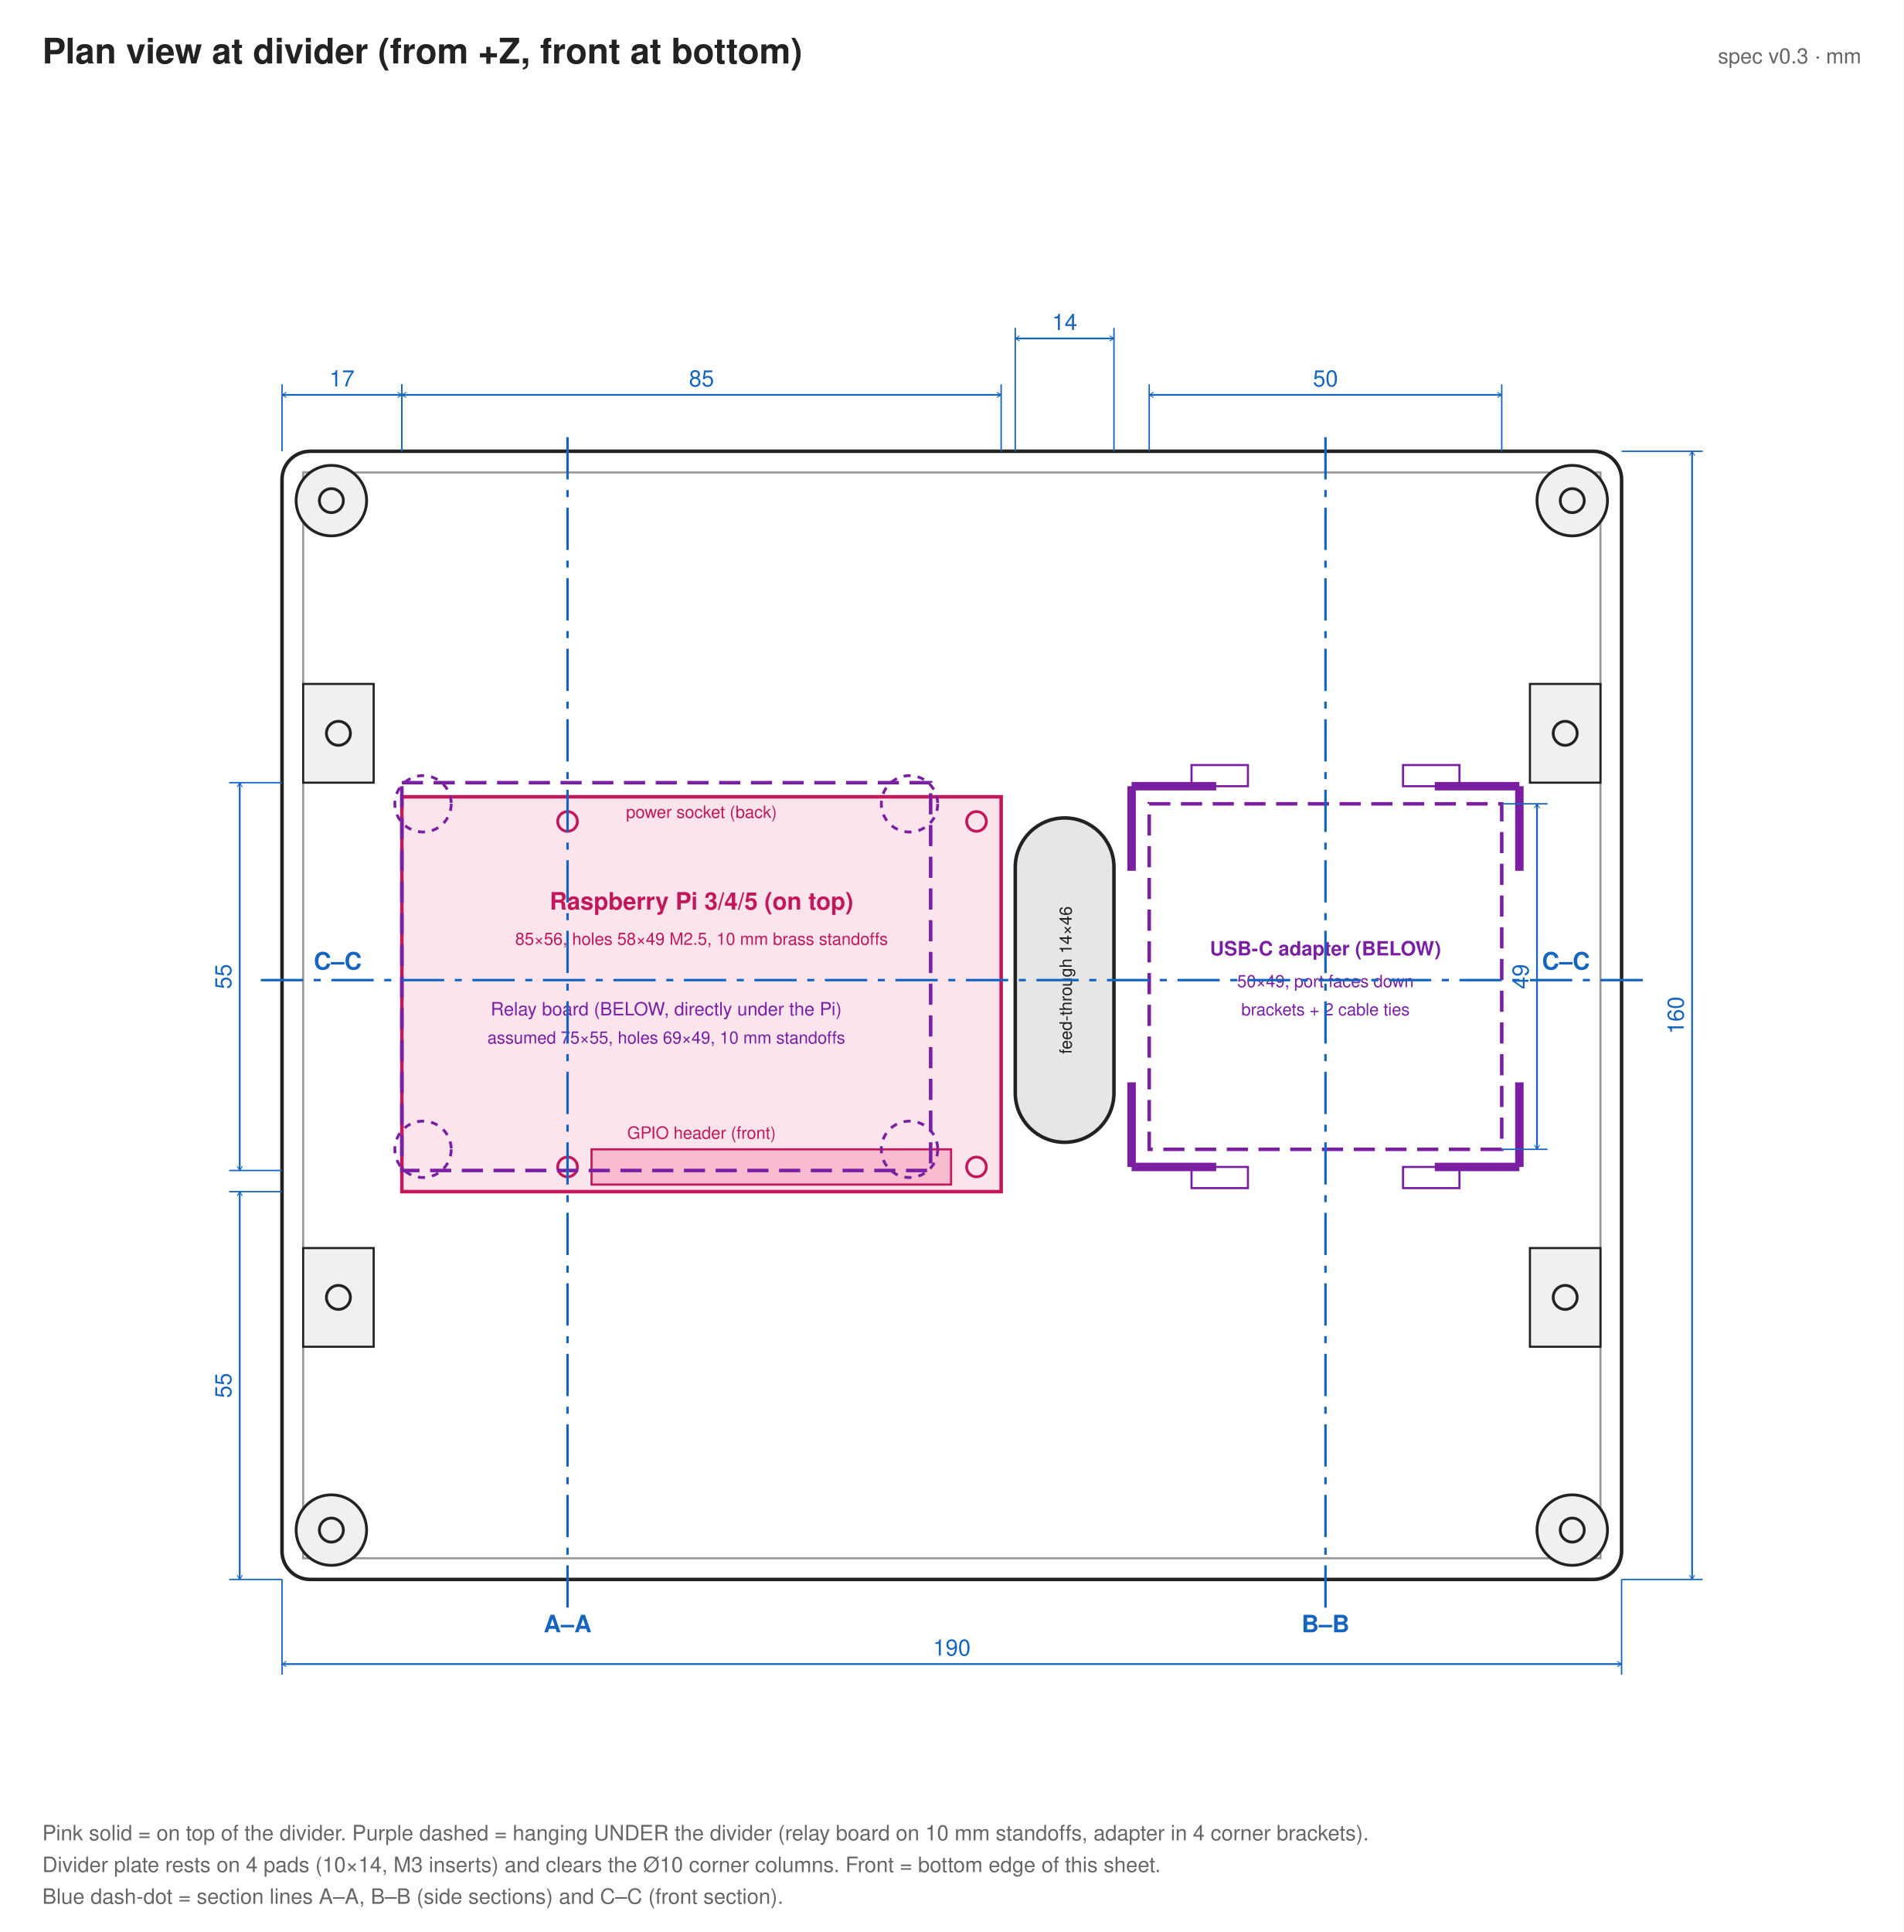
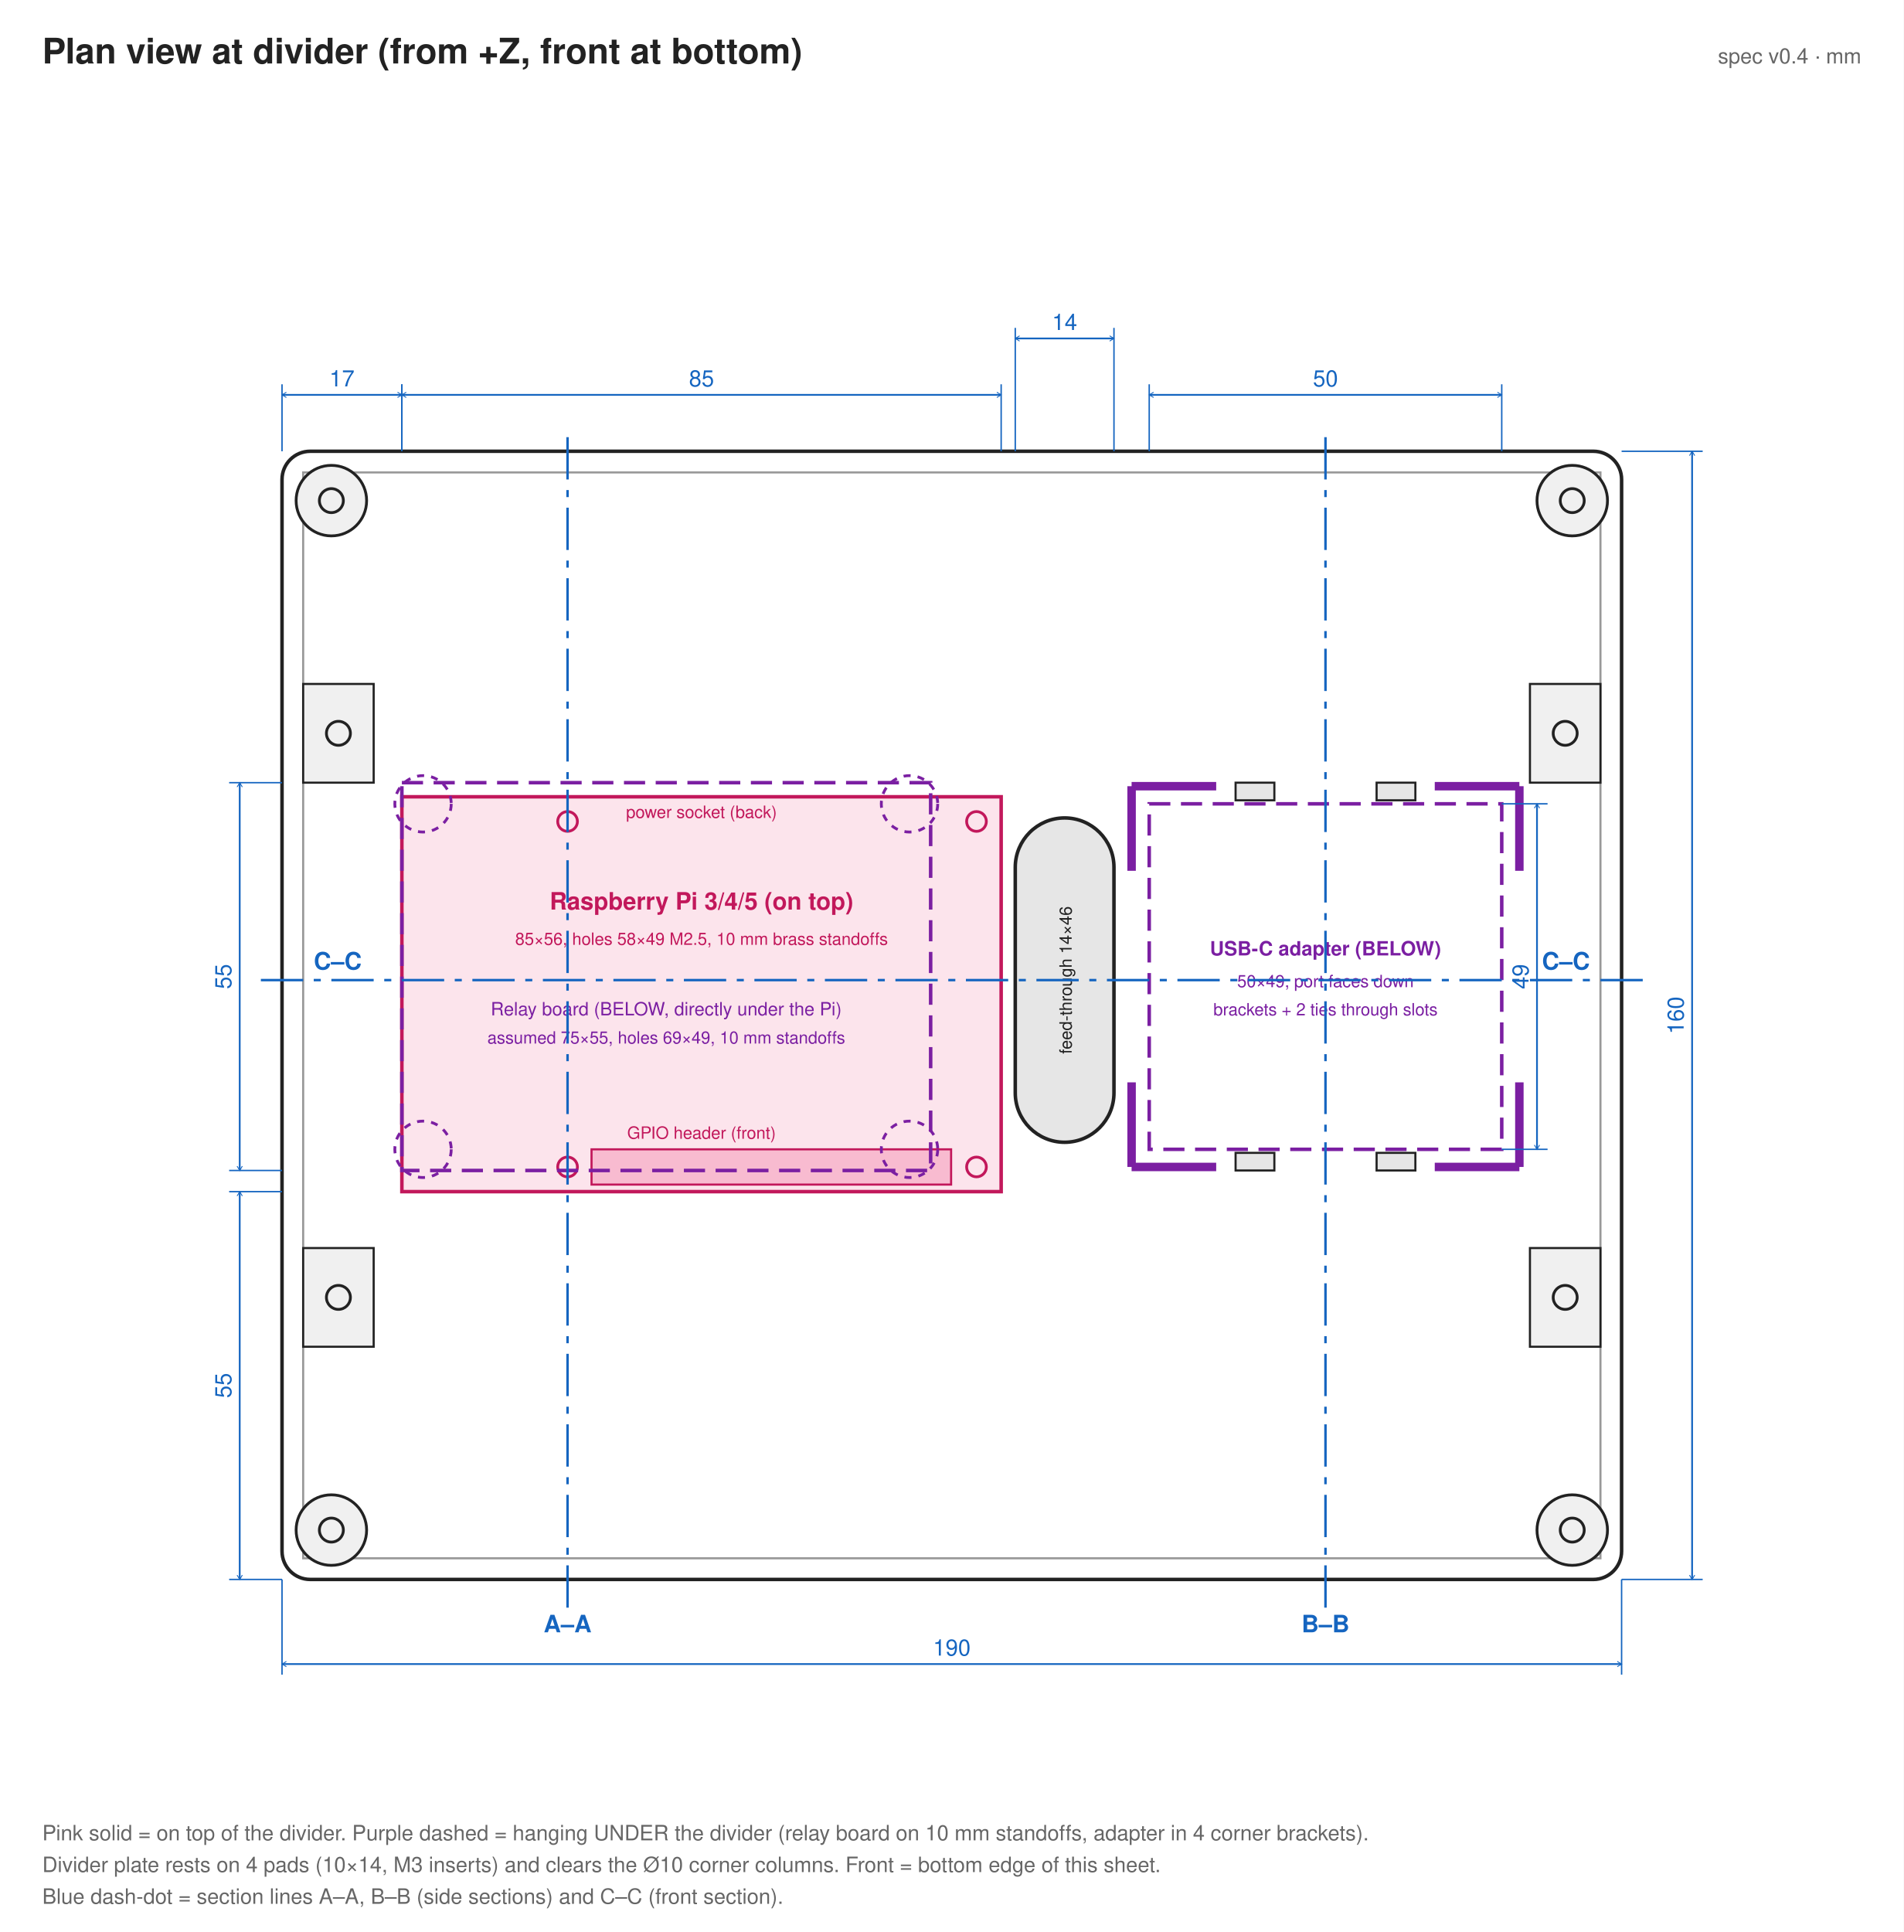
<svg xmlns="http://www.w3.org/2000/svg" width="810" height="822" viewBox="0 0 270.00 274.00">
  <defs>
    <marker id="a" viewBox="0 0 10 10" refX="5" refY="5" markerWidth="5" markerHeight="5" orient="auto-start-reverse">
      <path d="M0,2 L5,5 L0,8" fill="none" stroke="#1565c0" />
    </marker>
  </defs>
  <rect width="100%" height="100%" fill="#fff" />
  <text x="6" y="9" font-size="5" font-weight="bold" font-family="Helvetica, Arial, sans-serif" fill="#222">Plan view at divider (from +Z, front at bottom)</text>
-   <text x="264.00" y="9" font-size="3" text-anchor="end" fill="#666" font-family="Helvetica, Arial, sans-serif">spec v0.3 · mm</text>
+   <text x="264.00" y="9" font-size="3" text-anchor="end" fill="#666" font-family="Helvetica, Arial, sans-serif">spec v0.4 · mm</text>
  <rect x="40.00" y="64.00" width="190.00" height="160.00" rx="4" fill="none" stroke="#222" stroke-width="0.5" />
  <rect x="43.00" y="67.00" width="184.00" height="154.00" rx="0" fill="none" stroke="#999" stroke-width="0.3" />
  <circle cx="47.00" cy="217.00" r="5" fill="#f0f0f0" stroke="#222" stroke-width="0.4" />
  <circle cx="47.00" cy="217.00" r="1.7" fill="none" stroke="#222" stroke-width="0.4" />
  <circle cx="47.00" cy="71.00" r="5" fill="#f0f0f0" stroke="#222" stroke-width="0.4" />
  <circle cx="47.00" cy="71.00" r="1.7" fill="none" stroke="#222" stroke-width="0.4" />
  <circle cx="223.00" cy="217.00" r="5" fill="#f0f0f0" stroke="#222" stroke-width="0.4" />
  <circle cx="223.00" cy="217.00" r="1.7" fill="none" stroke="#222" stroke-width="0.4" />
  <circle cx="223.00" cy="71.00" r="5" fill="#f0f0f0" stroke="#222" stroke-width="0.4" />
  <circle cx="223.00" cy="71.00" r="1.7" fill="none" stroke="#222" stroke-width="0.4" />
  <rect x="43.00" y="177.00" width="10.00" height="14.00" rx="0" fill="#f0f0f0" stroke="#222" stroke-width="0.3" />
  <circle cx="48.00" cy="184.00" r="1.7" fill="none" stroke="#222" stroke-width="0.4" />
  <rect x="43.00" y="97.00" width="10.00" height="14.00" rx="0" fill="#f0f0f0" stroke="#222" stroke-width="0.3" />
  <circle cx="48.00" cy="104.00" r="1.7" fill="none" stroke="#222" stroke-width="0.4" />
  <rect x="217.00" y="177.00" width="10.00" height="14.00" rx="0" fill="#f0f0f0" stroke="#222" stroke-width="0.3" />
  <circle cx="222.00" cy="184.00" r="1.7" fill="none" stroke="#222" stroke-width="0.4" />
  <rect x="217.00" y="97.00" width="10.00" height="14.00" rx="0" fill="#f0f0f0" stroke="#222" stroke-width="0.3" />
  <circle cx="222.00" cy="104.00" r="1.7" fill="none" stroke="#222" stroke-width="0.4" />
  <rect x="57.00" y="113.00" width="85.00" height="56.00" rx="0" fill="#fce4ec" stroke="#c2185b" stroke-width="0.5" />
  <rect x="83.90" y="163.00" width="51.00" height="5.00" rx="0" fill="#f8bbd0" stroke="#c2185b" stroke-width="0.3" />
  <circle cx="80.50" cy="165.50" r="1.4" fill="none" stroke="#c2185b" stroke-width="0.4" />
  <circle cx="138.50" cy="165.50" r="1.4" fill="none" stroke="#c2185b" stroke-width="0.4" />
  <circle cx="80.50" cy="116.50" r="1.4" fill="none" stroke="#c2185b" stroke-width="0.4" />
  <circle cx="138.50" cy="116.50" r="1.4" fill="none" stroke="#c2185b" stroke-width="0.4" />
  <text x="99.50" y="129.00" font-size="3.4" fill="#c2185b" text-anchor="middle" font-weight="bold" font-family="Helvetica, Arial, sans-serif">Raspberry Pi 3/4/5 (on top)</text>
  <text x="99.50" y="134.00" font-size="2.4" fill="#c2185b" text-anchor="middle" font-weight="normal" font-family="Helvetica, Arial, sans-serif">85×56, holes 58×49 M2.5, 10 mm brass standoffs</text>
  <text x="99.50" y="161.50" font-size="2.4" fill="#c2185b" text-anchor="middle" font-weight="normal" font-family="Helvetica, Arial, sans-serif">GPIO header (front)</text>
  <text x="99.50" y="116.00" font-size="2.4" fill="#c2185b" text-anchor="middle" font-weight="normal" font-family="Helvetica, Arial, sans-serif">power socket (back)</text>
  <rect x="57.00" y="111.00" width="75.00" height="55.00" rx="0" fill="none" stroke="#7b1fa2" stroke-width="0.5" stroke-dasharray="3 1.5" />
  <circle cx="60.00" cy="163.00" r="4" fill="none" stroke="#7b1fa2" stroke-width="0.4" stroke-dasharray="1 1" />
  <circle cx="129.00" cy="163.00" r="4" fill="none" stroke="#7b1fa2" stroke-width="0.4" stroke-dasharray="1 1" />
  <circle cx="60.00" cy="114.00" r="4" fill="none" stroke="#7b1fa2" stroke-width="0.4" stroke-dasharray="1 1" />
  <circle cx="129.00" cy="114.00" r="4" fill="none" stroke="#7b1fa2" stroke-width="0.4" stroke-dasharray="1 1" />
  <text x="94.50" y="144.00" font-size="2.6" fill="#7b1fa2" text-anchor="middle" font-weight="normal" font-family="Helvetica, Arial, sans-serif">Relay board (BELOW, directly under the Pi)</text>
  <text x="94.50" y="148.00" font-size="2.4" fill="#7b1fa2" text-anchor="middle" font-weight="normal" font-family="Helvetica, Arial, sans-serif">assumed 75×55, holes 69×49, 10 mm standoffs</text>
  <rect x="163.00" y="114.00" width="50.00" height="49.00" rx="0" fill="none" stroke="#7b1fa2" stroke-width="0.5" stroke-dasharray="3 1.5" />
  <line x1="160.50" y1="165.50" x2="172.50" y2="165.50" stroke="#7b1fa2" stroke-width="1.2" />
  <line x1="160.50" y1="165.50" x2="160.50" y2="153.50" stroke="#7b1fa2" stroke-width="1.2" />
  <line x1="215.50" y1="165.50" x2="203.50" y2="165.50" stroke="#7b1fa2" stroke-width="1.2" />
  <line x1="215.50" y1="165.50" x2="215.50" y2="153.50" stroke="#7b1fa2" stroke-width="1.2" />
  <line x1="160.50" y1="111.50" x2="172.50" y2="111.50" stroke="#7b1fa2" stroke-width="1.2" />
  <line x1="160.50" y1="111.50" x2="160.50" y2="123.50" stroke="#7b1fa2" stroke-width="1.2" />
  <line x1="215.50" y1="111.50" x2="203.50" y2="111.50" stroke="#7b1fa2" stroke-width="1.2" />
  <line x1="215.50" y1="111.50" x2="215.50" y2="123.50" stroke="#7b1fa2" stroke-width="1.2" />
-   <rect x="169.00" y="165.50" width="8.00" height="3.00" rx="0" fill="none" stroke="#7b1fa2" stroke-width="0.3" />
-   <rect x="169.00" y="108.50" width="8.00" height="3.00" rx="0" fill="none" stroke="#7b1fa2" stroke-width="0.3" />
-   <rect x="199.00" y="165.50" width="8.00" height="3.00" rx="0" fill="none" stroke="#7b1fa2" stroke-width="0.3" />
-   <rect x="199.00" y="108.50" width="8.00" height="3.00" rx="0" fill="none" stroke="#7b1fa2" stroke-width="0.3" />
+   <rect x="175.25" y="163.50" width="5.50" height="2.50" rx="0" fill="#e6e6e6" stroke="#222" stroke-width="0.3" />
+   <rect x="175.25" y="111.00" width="5.50" height="2.50" rx="0" fill="#e6e6e6" stroke="#222" stroke-width="0.3" />
+   <rect x="195.25" y="163.50" width="5.50" height="2.50" rx="0" fill="#e6e6e6" stroke="#222" stroke-width="0.3" />
+   <rect x="195.25" y="111.00" width="5.50" height="2.50" rx="0" fill="#e6e6e6" stroke="#222" stroke-width="0.3" />
  <text x="188.00" y="135.50" font-size="2.8" fill="#7b1fa2" text-anchor="middle" font-weight="bold" font-family="Helvetica, Arial, sans-serif">USB-C adapter (BELOW)</text>
  <text x="188.00" y="140.00" font-size="2.4" fill="#7b1fa2" text-anchor="middle" font-weight="normal" font-family="Helvetica, Arial, sans-serif">50×49, port faces down</text>
-   <text x="188.00" y="144.00" font-size="2.4" fill="#7b1fa2" text-anchor="middle" font-weight="normal" font-family="Helvetica, Arial, sans-serif">brackets + 2 cable ties</text>
+   <text x="188.00" y="144.00" font-size="2.4" fill="#7b1fa2" text-anchor="middle" font-weight="normal" font-family="Helvetica, Arial, sans-serif">brackets + 2 ties through slots</text>
  <rect x="144.00" y="116.00" width="14.00" height="46.00" rx="7" fill="#e6e6e6" stroke="#222" stroke-width="0.5" />
  <text x="152.00" y="139.00" font-size="2.4" fill="#222" text-anchor="middle" font-weight="normal" font-family="Helvetica, Arial, sans-serif" transform="rotate(-90 152.00 139.00)">feed-through 14×46</text>
  <line x1="80.50" y1="228.00" x2="80.50" y2="61.00" stroke="#1565c0" stroke-width="0.35" stroke-dasharray="6 1.5 1 1.5" />
  <text x="80.50" y="231.50" font-size="3.4" fill="#1565c0" text-anchor="middle" font-weight="bold" font-family="Helvetica, Arial, sans-serif">A–A</text>
  <line x1="188.00" y1="228.00" x2="188.00" y2="61.00" stroke="#1565c0" stroke-width="0.35" stroke-dasharray="6 1.5 1 1.5" />
  <text x="188.00" y="231.50" font-size="3.4" fill="#1565c0" text-anchor="middle" font-weight="bold" font-family="Helvetica, Arial, sans-serif">B–B</text>
  <line x1="37.00" y1="139.00" x2="233.00" y2="139.00" stroke="#1565c0" stroke-width="0.35" stroke-dasharray="6 1.5 1 1.5" />
  <text x="44.50" y="137.50" font-size="3.4" fill="#1565c0" text-anchor="start" font-weight="bold" font-family="Helvetica, Arial, sans-serif">C–C</text>
  <text x="225.50" y="137.50" font-size="3.4" fill="#1565c0" text-anchor="end" font-weight="bold" font-family="Helvetica, Arial, sans-serif">C–C</text>
  <line x1="40.00" y1="224.00" x2="40.00" y2="237.50" stroke="#1565c0" stroke-width="0.2" />
  <line x1="230.00" y1="224.00" x2="230.00" y2="237.50" stroke="#1565c0" stroke-width="0.2" />
  <line x1="40.00" y1="236.00" x2="230.00" y2="236.00" stroke="#1565c0" stroke-width="0.25" marker-start="url(#a)" marker-end="url(#a)" />
  <text x="135.00" y="234.80" font-size="3.2" fill="#1565c0" text-anchor="middle" font-weight="normal" font-family="Helvetica, Arial, sans-serif">190</text>
  <line x1="230.00" y1="224.00" x2="241.50" y2="224.00" stroke="#1565c0" stroke-width="0.2" />
  <line x1="230.00" y1="64.00" x2="241.50" y2="64.00" stroke="#1565c0" stroke-width="0.2" />
  <line x1="240.00" y1="224.00" x2="240.00" y2="64.00" stroke="#1565c0" stroke-width="0.25" marker-start="url(#a)" marker-end="url(#a)" />
  <text x="238.80" y="144.00" font-size="3.2" fill="#1565c0" text-anchor="middle" font-weight="normal" font-family="Helvetica, Arial, sans-serif" transform="rotate(-90 238.80 144.00)">160</text>
  <line x1="40.00" y1="64.00" x2="40.00" y2="54.50" stroke="#1565c0" stroke-width="0.2" />
  <line x1="57.00" y1="64.00" x2="57.00" y2="54.50" stroke="#1565c0" stroke-width="0.2" />
  <line x1="40.00" y1="56.00" x2="57.00" y2="56.00" stroke="#1565c0" stroke-width="0.25" marker-start="url(#a)" marker-end="url(#a)" />
  <text x="48.50" y="54.80" font-size="3.2" fill="#1565c0" text-anchor="middle" font-weight="normal" font-family="Helvetica, Arial, sans-serif">17</text>
  <line x1="57.00" y1="64.00" x2="57.00" y2="54.50" stroke="#1565c0" stroke-width="0.2" />
  <line x1="142.00" y1="64.00" x2="142.00" y2="54.50" stroke="#1565c0" stroke-width="0.2" />
  <line x1="57.00" y1="56.00" x2="142.00" y2="56.00" stroke="#1565c0" stroke-width="0.25" marker-start="url(#a)" marker-end="url(#a)" />
  <text x="99.50" y="54.80" font-size="3.2" fill="#1565c0" text-anchor="middle" font-weight="normal" font-family="Helvetica, Arial, sans-serif">85</text>
  <line x1="163.00" y1="64.00" x2="163.00" y2="54.50" stroke="#1565c0" stroke-width="0.2" />
  <line x1="213.00" y1="64.00" x2="213.00" y2="54.50" stroke="#1565c0" stroke-width="0.2" />
  <line x1="163.00" y1="56.00" x2="213.00" y2="56.00" stroke="#1565c0" stroke-width="0.25" marker-start="url(#a)" marker-end="url(#a)" />
  <text x="188.00" y="54.80" font-size="3.2" fill="#1565c0" text-anchor="middle" font-weight="normal" font-family="Helvetica, Arial, sans-serif">50</text>
  <line x1="144.00" y1="64.00" x2="144.00" y2="46.50" stroke="#1565c0" stroke-width="0.2" />
  <line x1="158.00" y1="64.00" x2="158.00" y2="46.50" stroke="#1565c0" stroke-width="0.2" />
  <line x1="144.00" y1="48.00" x2="158.00" y2="48.00" stroke="#1565c0" stroke-width="0.25" marker-start="url(#a)" marker-end="url(#a)" />
  <text x="151.00" y="46.80" font-size="3.2" fill="#1565c0" text-anchor="middle" font-weight="normal" font-family="Helvetica, Arial, sans-serif">14</text>
  <line x1="40.00" y1="224.00" x2="32.50" y2="224.00" stroke="#1565c0" stroke-width="0.2" />
  <line x1="40.00" y1="169.00" x2="32.50" y2="169.00" stroke="#1565c0" stroke-width="0.2" />
  <line x1="34.00" y1="224.00" x2="34.00" y2="169.00" stroke="#1565c0" stroke-width="0.25" marker-start="url(#a)" marker-end="url(#a)" />
  <text x="32.80" y="196.50" font-size="3.2" fill="#1565c0" text-anchor="middle" font-weight="normal" font-family="Helvetica, Arial, sans-serif" transform="rotate(-90 32.80 196.50)">55</text>
  <line x1="40.00" y1="166.00" x2="32.50" y2="166.00" stroke="#1565c0" stroke-width="0.2" />
  <line x1="40.00" y1="111.00" x2="32.50" y2="111.00" stroke="#1565c0" stroke-width="0.2" />
  <line x1="34.00" y1="166.00" x2="34.00" y2="111.00" stroke="#1565c0" stroke-width="0.25" marker-start="url(#a)" marker-end="url(#a)" />
  <text x="32.80" y="138.50" font-size="3.2" fill="#1565c0" text-anchor="middle" font-weight="normal" font-family="Helvetica, Arial, sans-serif" transform="rotate(-90 32.80 138.50)">55</text>
  <line x1="213.00" y1="163.00" x2="219.50" y2="163.00" stroke="#1565c0" stroke-width="0.2" />
  <line x1="213.00" y1="114.00" x2="219.50" y2="114.00" stroke="#1565c0" stroke-width="0.2" />
  <line x1="218.00" y1="163.00" x2="218.00" y2="114.00" stroke="#1565c0" stroke-width="0.25" marker-start="url(#a)" marker-end="url(#a)" />
  <text x="216.80" y="138.50" font-size="3.2" fill="#1565c0" text-anchor="middle" font-weight="normal" font-family="Helvetica, Arial, sans-serif" transform="rotate(-90 216.80 138.50)">49</text>
  <text x="6" y="270.00" font-size="3" fill="#666" font-family="Helvetica, Arial, sans-serif">Blue dash-dot = section lines A–A, B–B (side sections) and C–C (front section).</text>
  <text x="6" y="265.50" font-size="3" fill="#666" font-family="Helvetica, Arial, sans-serif">Divider plate rests on 4 pads (10×14, M3 inserts) and clears the Ø10 corner columns. Front = bottom edge of this sheet.</text>
  <text x="6" y="261.00" font-size="3" fill="#666" font-family="Helvetica, Arial, sans-serif">Pink solid = on top of the divider. Purple dashed = hanging UNDER the divider (relay board on 10 mm standoffs, adapter in 4 corner brackets).</text>
</svg>
